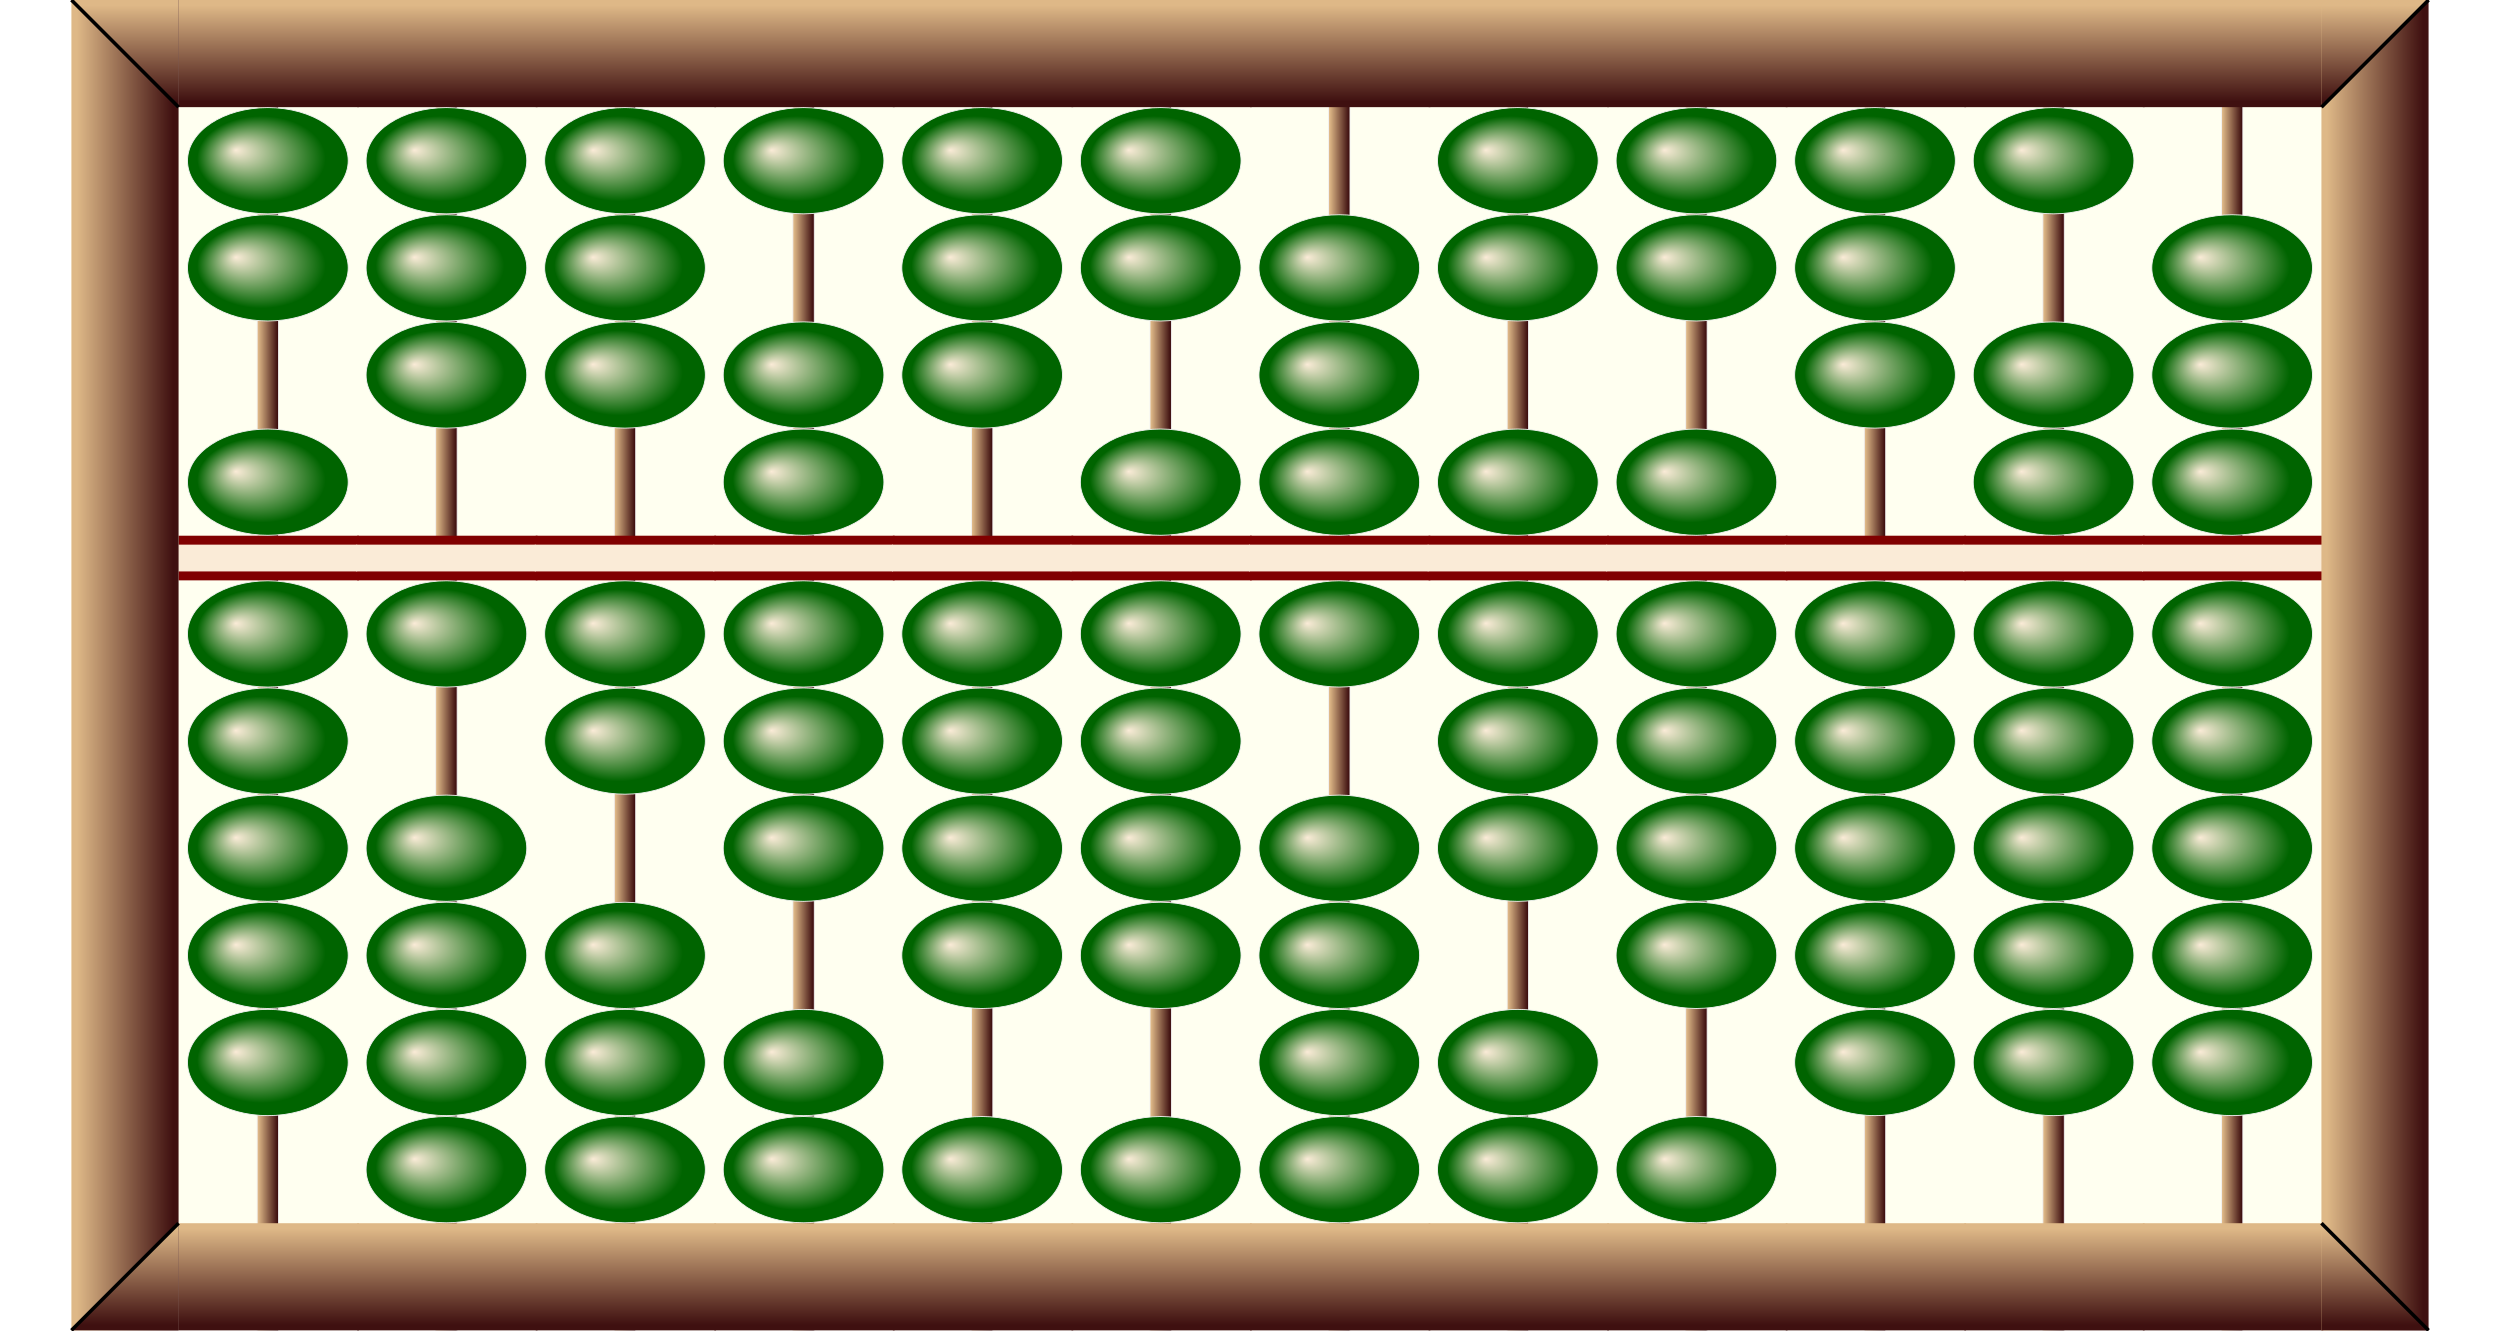
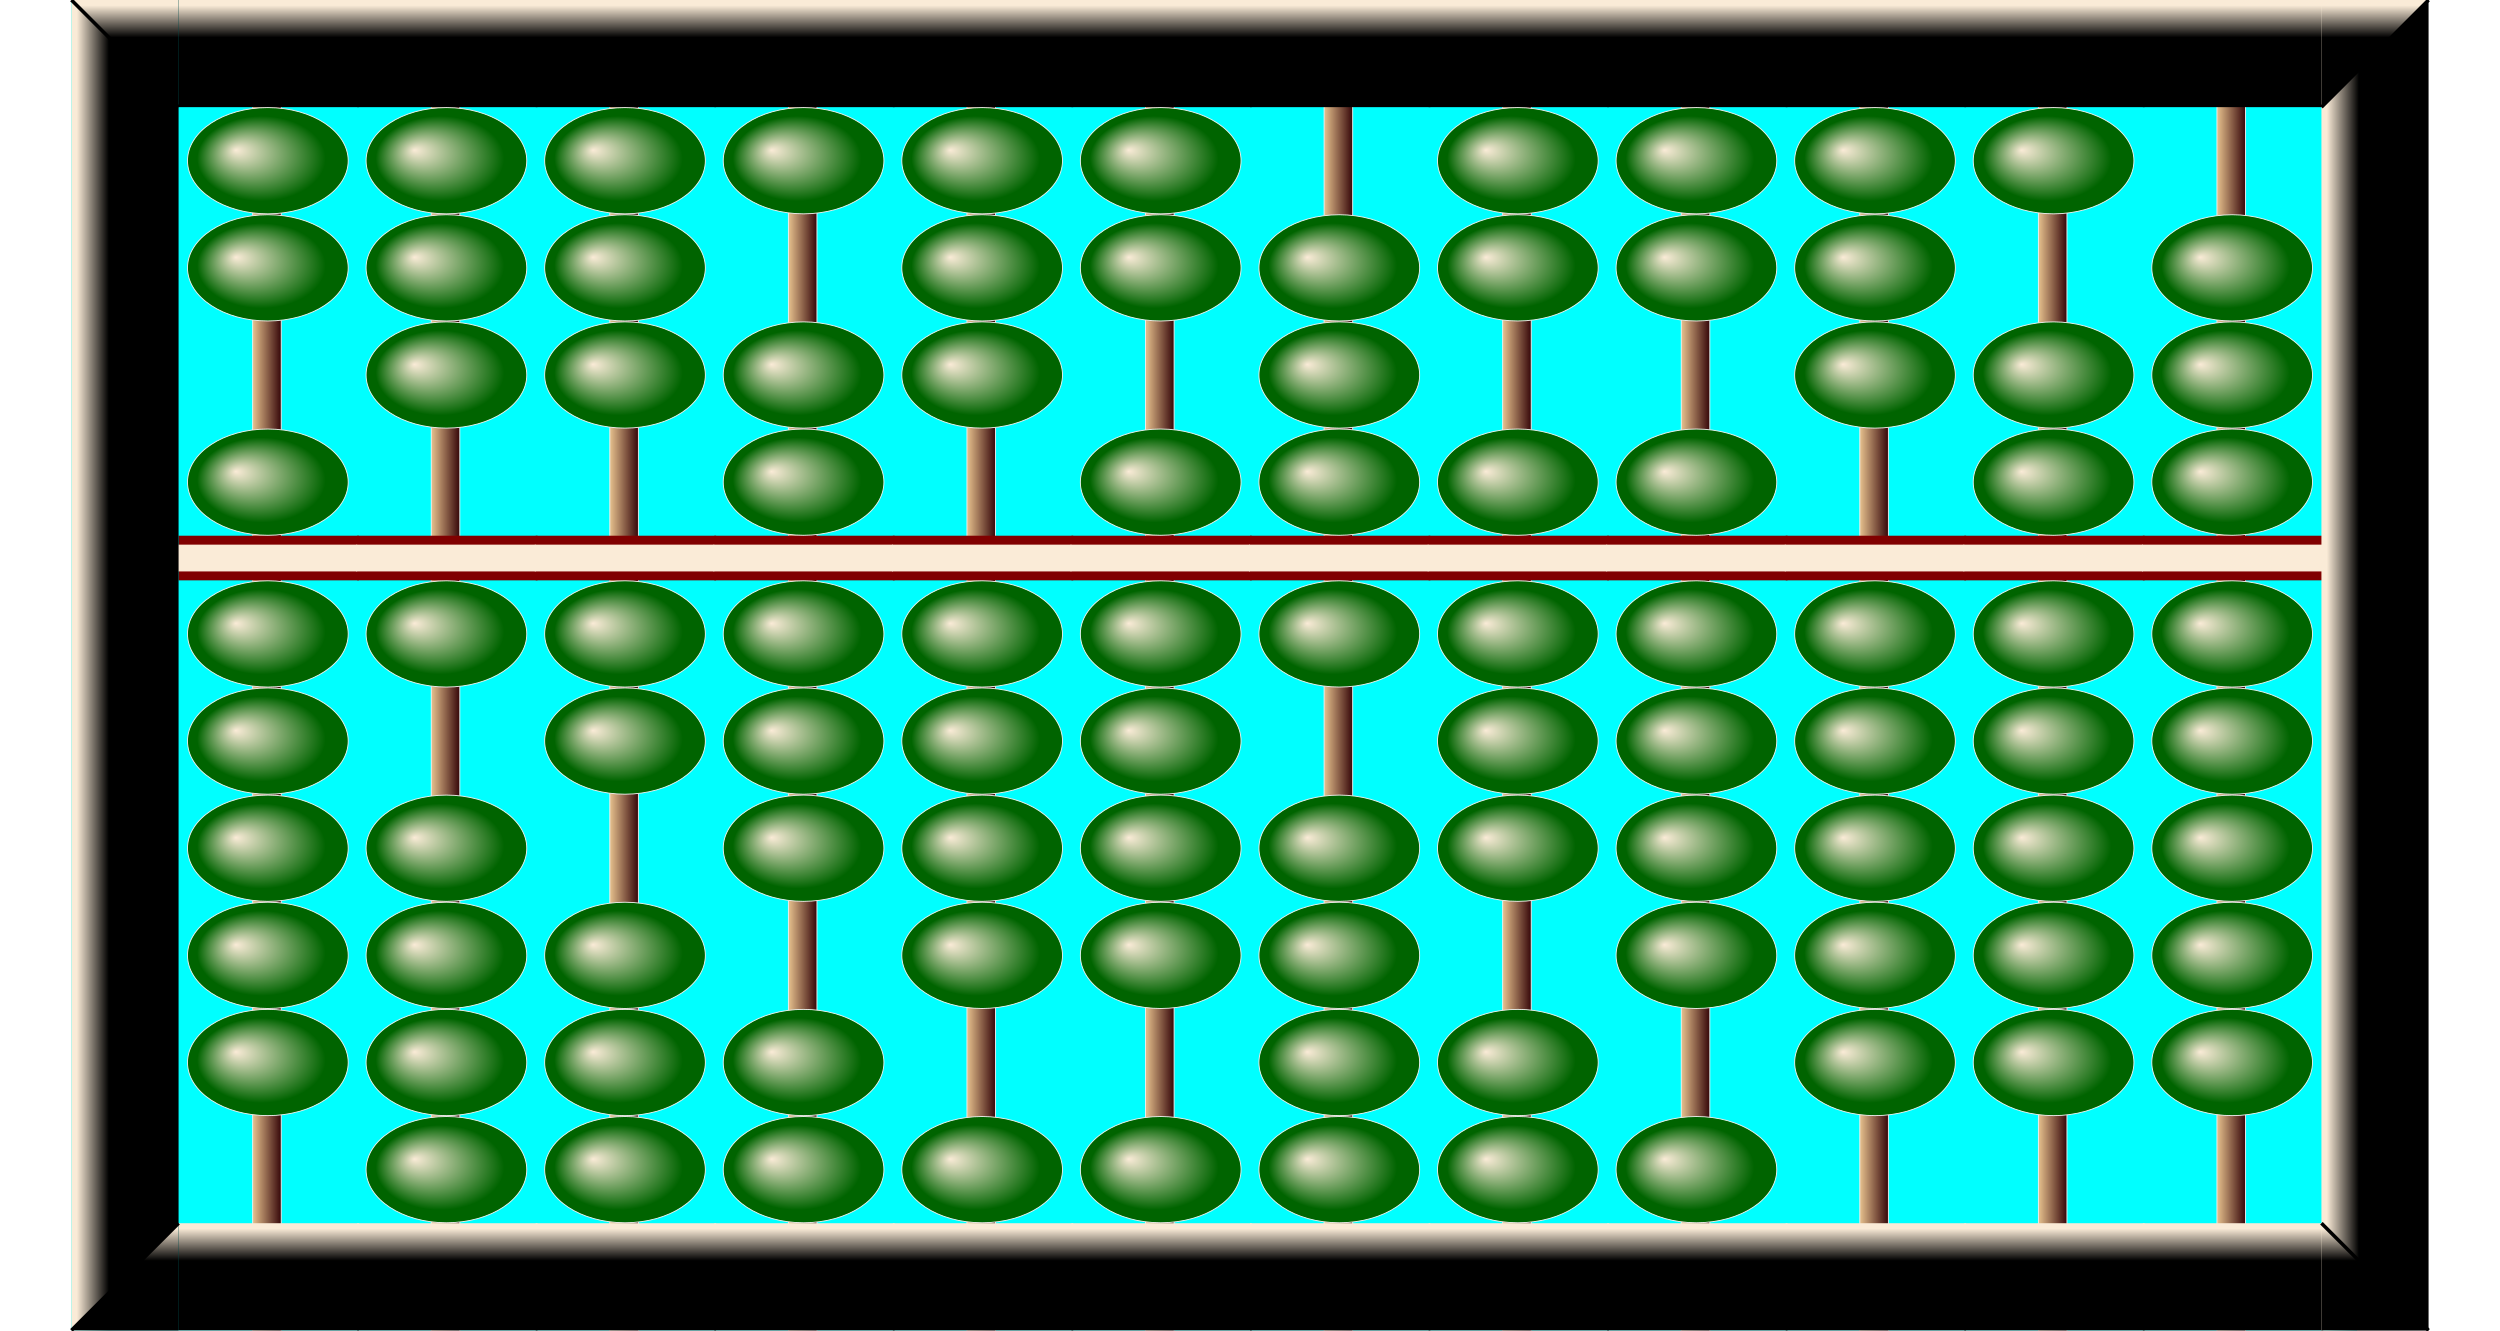
<svg xmlns="http://www.w3.org/2000/svg" x="0px" y="0px" width="700.0px" height="372.5px" viewBox="0 0 2800 1490">
+   <style>
+ .names {;
+ font: bold 80px mono;
+ fill: Gold;
+ }
+ </style>
  <defs>
    <radialGradient id="grad1" cx="50%" cy="50%" r="50%" fx="30%" fy="40%">
      <stop offset="0%" stop-color="antiquewhite" />
      <stop offset="80%" stop-color="Darkgreen" />
    </radialGradient>
    <linearGradient id="rodgrad">
      <stop offset="5%" stop-color="BurlyWood" />
      <stop offset="95%" stop-color="#3f1010" />
    </linearGradient>
-     <linearGradient id="rodgrad2" gradientTransform="rotate(90)">
-       <stop offset="5%" stop-color="BurlyWood" />
-       <stop offset="95%" stop-color="#3f1010" />
+     <linearGradient id="framegrad">
+       <stop offset="5%" stop-color="AntiqueWhite" />
+       <stop offset="35%" stop-color="Black" />
+     </linearGradient>
+     <linearGradient id="framegrad2" gradientTransform="rotate(90)">
+       <stop offset="5%" stop-color="AntiqueWhite" />
+       <stop offset="35%" stop-color="Black" />
    </linearGradient>
    <linearGradient id="jap1">
      <stop offset="5%" stop-color="BurlyWood" />
      <stop offset="95%" stop-color="#3f0010" />
    </linearGradient>
    <linearGradient id="jap2">
      <stop offset="5%" stop-color="#250000" />
      <stop offset="95%" stop-color="Peru" />
    </linearGradient>
    <g id="bead">
      <polygon fill="url(#jap1)" stroke="#F2F2F2" points="80,0 5,60 195,60 119,0" />
      <polygon fill="url(#jap2)" stroke="#F2F2F2" points="119,120 195,60 5,60 80,120" />
    </g>
    <g id="bead2">
      <ellipse cx="100" cy="60" rx="90" ry="59.5" fill="url(#grad1)" stroke="#F2F2F2" />
    </g>
    <g id="frame">
-       <rect y="0" fill="url(#rodgrad2)" width="202" height="120" />
+       <rect y="0" fill="url(#framegrad2)" width="202" height="120" />
    </g>
    <g id="bar">
      <rect x="0" y="0" width="202" height="50" fill="Maroon" />
      <rect x="-1" y="10" fill="AntiqueWhite" width="202" height="30" />
    </g>
    <g id="bardot">
      <use href="#bar" />
      <circle cx="100" cy="25" r="12" stroke="black" stroke-width="3" fill="green" />
    </g>
  </defs>
-   <rect width="2560" height="1490" x="80" y="0" fill="Ivory" />
-   <rect x="288" y="0.5" fill="url(#rodgrad)" stroke="#F2F2F2" width="24" height="1490" />
+   <rect width="2560" height="1490" x="80" y="0" fill="Cyan" />
+   <rect x="283" y="0.5" fill="url(#rodgrad)" stroke="#F2F2F2" width="32" height="1490" />
  <use href="#frame" x="200" y="0" />
  <use href="#frame" x="200" y="1370" />
  <use href="#bar" x="200" y="600" />
  <use href="#bead2" x="200" y="120" />
  <use href="#bead2" x="200" y="240" />
  <use href="#bead2" x="200" y="480" />
  <use href="#bead2" x="200" y="650" />
  <use href="#bead2" x="200" y="770" />
  <use href="#bead2" x="200" y="890" />
  <use href="#bead2" x="200" y="1010" />
  <use href="#bead2" x="200" y="1130" />
-   <rect x="488" y="0.5" fill="url(#rodgrad)" stroke="#F2F2F2" width="24" height="1490" />
+   <rect x="483" y="0.5" fill="url(#rodgrad)" stroke="#F2F2F2" width="32" height="1490" />
  <use href="#frame" x="400" y="0" />
  <use href="#frame" x="400" y="1370" />
  <use href="#bar" x="400" y="600" />
  <use href="#bead2" x="400" y="120" />
  <use href="#bead2" x="400" y="240" />
  <use href="#bead2" x="400" y="360" />
  <use href="#bead2" x="400" y="650" />
  <use href="#bead2" x="400" y="890" />
  <use href="#bead2" x="400" y="1010" />
  <use href="#bead2" x="400" y="1130" />
  <use href="#bead2" x="400" y="1250" />
-   <rect x="688" y="0.5" fill="url(#rodgrad)" stroke="#F2F2F2" width="24" height="1490" />
+   <rect x="683" y="0.5" fill="url(#rodgrad)" stroke="#F2F2F2" width="32" height="1490" />
  <use href="#frame" x="600" y="0" />
  <use href="#frame" x="600" y="1370" />
  <use href="#bar" x="600" y="600" />
  <use href="#bead2" x="600" y="120" />
  <use href="#bead2" x="600" y="240" />
  <use href="#bead2" x="600" y="360" />
  <use href="#bead2" x="600" y="650" />
  <use href="#bead2" x="600" y="770" />
  <use href="#bead2" x="600" y="1010" />
  <use href="#bead2" x="600" y="1130" />
  <use href="#bead2" x="600" y="1250" />
-   <rect x="888" y="0.5" fill="url(#rodgrad)" stroke="#F2F2F2" width="24" height="1490" />
+   <rect x="883" y="0.5" fill="url(#rodgrad)" stroke="#F2F2F2" width="32" height="1490" />
  <use href="#frame" x="800" y="0" />
  <use href="#frame" x="800" y="1370" />
  <use href="#bar" x="800" y="600" />
  <use href="#bead2" x="800" y="120" />
  <use href="#bead2" x="800" y="360" />
  <use href="#bead2" x="800" y="480" />
  <use href="#bead2" x="800" y="650" />
  <use href="#bead2" x="800" y="770" />
  <use href="#bead2" x="800" y="890" />
  <use href="#bead2" x="800" y="1130" />
  <use href="#bead2" x="800" y="1250" />
-   <rect x="1088" y="0.5" fill="url(#rodgrad)" stroke="#F2F2F2" width="24" height="1490" />
+   <rect x="1083" y="0.5" fill="url(#rodgrad)" stroke="#F2F2F2" width="32" height="1490" />
  <use href="#frame" x="1000" y="0" />
  <use href="#frame" x="1000" y="1370" />
  <use href="#bar" x="1000" y="600" />
  <use href="#bead2" x="1000" y="120" />
  <use href="#bead2" x="1000" y="240" />
  <use href="#bead2" x="1000" y="360" />
  <use href="#bead2" x="1000" y="650" />
  <use href="#bead2" x="1000" y="770" />
  <use href="#bead2" x="1000" y="890" />
  <use href="#bead2" x="1000" y="1010" />
  <use href="#bead2" x="1000" y="1250" />
-   <rect x="1288" y="0.5" fill="url(#rodgrad)" stroke="#F2F2F2" width="24" height="1490" />
+   <rect x="1283" y="0.5" fill="url(#rodgrad)" stroke="#F2F2F2" width="32" height="1490" />
  <use href="#frame" x="1200" y="0" />
  <use href="#frame" x="1200" y="1370" />
  <use href="#bar" x="1200" y="600" />
  <use href="#bead2" x="1200" y="120" />
  <use href="#bead2" x="1200" y="240" />
  <use href="#bead2" x="1200" y="480" />
  <use href="#bead2" x="1200" y="650" />
  <use href="#bead2" x="1200" y="770" />
  <use href="#bead2" x="1200" y="890" />
  <use href="#bead2" x="1200" y="1010" />
  <use href="#bead2" x="1200" y="1250" />
-   <rect x="1488" y="0.5" fill="url(#rodgrad)" stroke="#F2F2F2" width="24" height="1490" />
+   <rect x="1483" y="0.5" fill="url(#rodgrad)" stroke="#F2F2F2" width="32" height="1490" />
  <use href="#frame" x="1400" y="0" />
  <use href="#frame" x="1400" y="1370" />
  <use href="#bar" x="1400" y="600" />
  <use href="#bead2" x="1400" y="240" />
  <use href="#bead2" x="1400" y="360" />
  <use href="#bead2" x="1400" y="480" />
  <use href="#bead2" x="1400" y="650" />
  <use href="#bead2" x="1400" y="890" />
  <use href="#bead2" x="1400" y="1010" />
  <use href="#bead2" x="1400" y="1130" />
  <use href="#bead2" x="1400" y="1250" />
-   <rect x="1688" y="0.5" fill="url(#rodgrad)" stroke="#F2F2F2" width="24" height="1490" />
+   <rect x="1683" y="0.5" fill="url(#rodgrad)" stroke="#F2F2F2" width="32" height="1490" />
  <use href="#frame" x="1600" y="0" />
  <use href="#frame" x="1600" y="1370" />
  <use href="#bar" x="1600" y="600" />
  <use href="#bead2" x="1600" y="120" />
  <use href="#bead2" x="1600" y="240" />
  <use href="#bead2" x="1600" y="480" />
  <use href="#bead2" x="1600" y="650" />
  <use href="#bead2" x="1600" y="770" />
  <use href="#bead2" x="1600" y="890" />
  <use href="#bead2" x="1600" y="1130" />
  <use href="#bead2" x="1600" y="1250" />
-   <rect x="1888" y="0.5" fill="url(#rodgrad)" stroke="#F2F2F2" width="24" height="1490" />
+   <rect x="1883" y="0.5" fill="url(#rodgrad)" stroke="#F2F2F2" width="32" height="1490" />
  <use href="#frame" x="1800" y="0" />
  <use href="#frame" x="1800" y="1370" />
  <use href="#bar" x="1800" y="600" />
  <use href="#bead2" x="1800" y="120" />
  <use href="#bead2" x="1800" y="240" />
  <use href="#bead2" x="1800" y="480" />
  <use href="#bead2" x="1800" y="650" />
  <use href="#bead2" x="1800" y="770" />
  <use href="#bead2" x="1800" y="890" />
  <use href="#bead2" x="1800" y="1010" />
  <use href="#bead2" x="1800" y="1250" />
-   <rect x="2088" y="0.5" fill="url(#rodgrad)" stroke="#F2F2F2" width="24" height="1490" />
+   <rect x="2083" y="0.5" fill="url(#rodgrad)" stroke="#F2F2F2" width="32" height="1490" />
  <use href="#frame" x="2000" y="0" />
  <use href="#frame" x="2000" y="1370" />
  <use href="#bar" x="2000" y="600" />
  <use href="#bead2" x="2000" y="120" />
  <use href="#bead2" x="2000" y="240" />
  <use href="#bead2" x="2000" y="360" />
  <use href="#bead2" x="2000" y="650" />
  <use href="#bead2" x="2000" y="770" />
  <use href="#bead2" x="2000" y="890" />
  <use href="#bead2" x="2000" y="1010" />
  <use href="#bead2" x="2000" y="1130" />
-   <rect x="2288" y="0.5" fill="url(#rodgrad)" stroke="#F2F2F2" width="24" height="1490" />
+   <rect x="2283" y="0.5" fill="url(#rodgrad)" stroke="#F2F2F2" width="32" height="1490" />
  <use href="#frame" x="2200" y="0" />
  <use href="#frame" x="2200" y="1370" />
  <use href="#bar" x="2200" y="600" />
  <use href="#bead2" x="2200" y="120" />
  <use href="#bead2" x="2200" y="360" />
  <use href="#bead2" x="2200" y="480" />
  <use href="#bead2" x="2200" y="650" />
  <use href="#bead2" x="2200" y="770" />
  <use href="#bead2" x="2200" y="890" />
  <use href="#bead2" x="2200" y="1010" />
  <use href="#bead2" x="2200" y="1130" />
-   <rect x="2488" y="0.5" fill="url(#rodgrad)" stroke="#F2F2F2" width="24" height="1490" />
+   <rect x="2483" y="0.5" fill="url(#rodgrad)" stroke="#F2F2F2" width="32" height="1490" />
  <use href="#frame" x="2400" y="0" />
  <use href="#frame" x="2400" y="1370" />
  <use href="#bar" x="2400" y="600" />
  <use href="#bead2" x="2400" y="240" />
  <use href="#bead2" x="2400" y="360" />
  <use href="#bead2" x="2400" y="480" />
  <use href="#bead2" x="2400" y="650" />
  <use href="#bead2" x="2400" y="770" />
  <use href="#bead2" x="2400" y="890" />
  <use href="#bead2" x="2400" y="1010" />
  <use href="#bead2" x="2400" y="1130" />
-   <rect x="80" y="0" fill="url(#rodgrad)" width="120" height="1490" />
-   <polygon fill="url(#rodgrad2)" points="80,0 200,120 200,0" />
+   <rect x="80" y="0" fill="url(#framegrad)" width="120" height="1490" />
+   <polygon fill="url(#framegrad2)" points="80,0 200,120 200,0" />
  <line x1="80" y1="0" x2="200" y2="120" stroke="black" stroke-width="4" />
-   <polygon fill="url(#rodgrad2)" points="80,1490      200,1370 200,1490" />
+   <polygon fill="url(#framegrad2)" points="80,1490      200,1370 200,1490" />
  <line x1="80" y1="1490" x2="200" y2="1370" stroke="black" stroke-width="4" />
-   <rect x="2600" y="0" fill="url(#rodgrad)" width="120" height="1490" />
-   <polygon fill="url(#rodgrad2)" points="2600,120      2720,0 2600,0" />
+   <rect x="2600" y="0" fill="url(#framegrad)" width="120" height="1490" />
+   <polygon fill="url(#framegrad2)" points="2600,120      2720,0 2600,0" />
  <line x1="2600" y1="120" x2="2720" y2="0" stroke="black" stroke-width="4" />
-   <polygon fill="url(#rodgrad2)" points="2600,     1370 2720,1490 2600,1490" />
+   <polygon fill="url(#framegrad2)" points="2600,     1370 2720,1490 2600,1490" />
  <line x1="2600" y1="1370" x2="2720" y2="1490" stroke="black" stroke-width="4" />
</svg>
